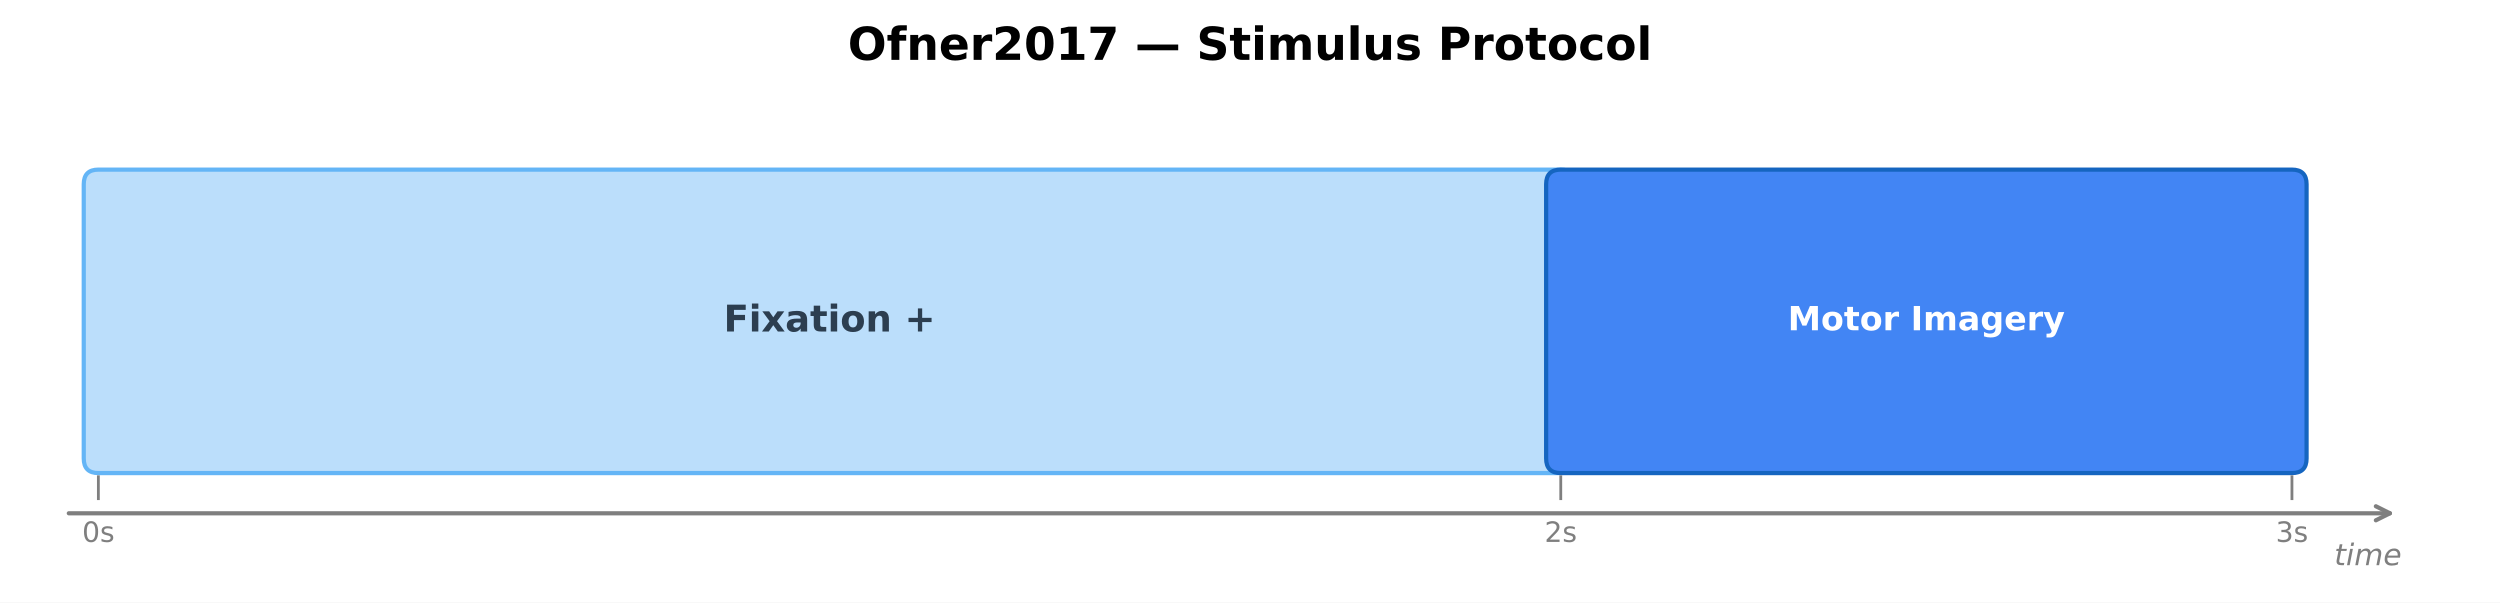
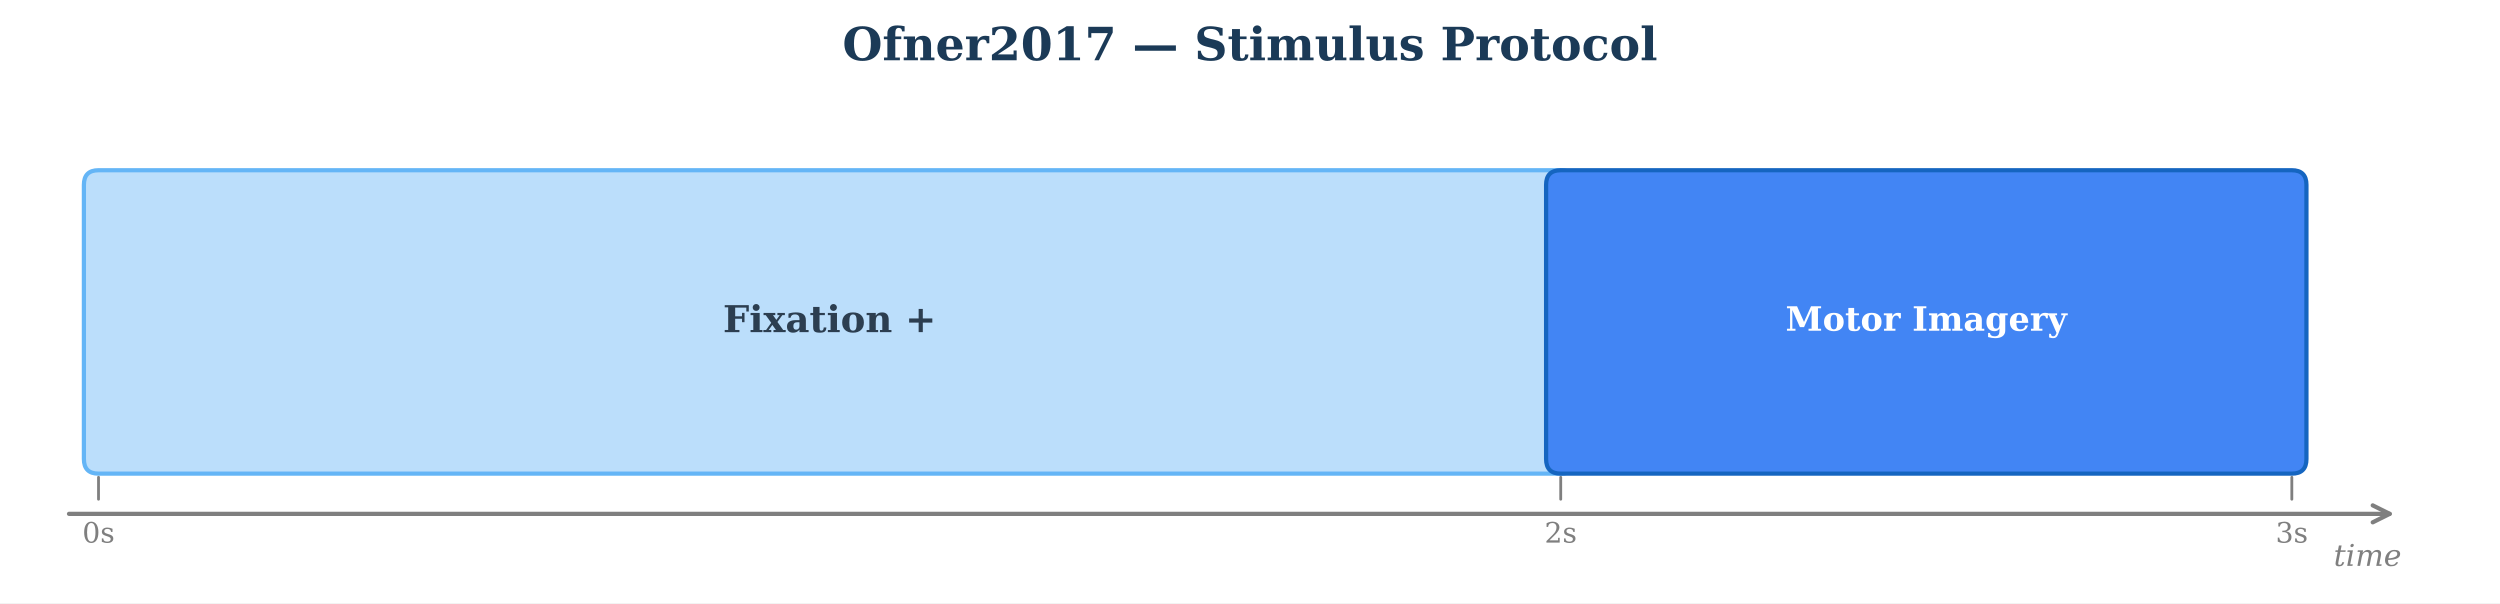
- <svg xmlns="http://www.w3.org/2000/svg" xmlns:xlink="http://www.w3.org/1999/xlink" width="712.8pt" height="171.788pt" viewBox="0 0 712.8 171.788" version="1.1">
+ <svg xmlns="http://www.w3.org/2000/svg" xmlns:xlink="http://www.w3.org/1999/xlink" width="708.48pt" height="170.95pt" viewBox="0 0 708.48 170.95" version="1.1">
  <defs>
    <style type="text/css">*{stroke-linejoin: round; stroke-linecap: butt}</style>
  </defs>
  <g id="figure_1">
    <g id="patch_1">
-       <path d="M 0 171.788  L 712.8 171.788  L 712.8 0  L 0 0  z " style="fill: #ffffff" />
+       <path d="M 0 170.95  L 708.48 170.95  L 708.48 0  L 0 0  z " style="fill: #ffffff" />
    </g>
    <g id="axes_1">
      <g id="patch_2">
-         <path d="M 28.048 134.88  L 445.003 134.88  Q 449.173 134.88 449.173 130.711  L 449.173 52.532  Q 449.173 48.362 445.003 48.362  L 28.048 48.362  Q 23.878 48.362 23.878 52.532  L 23.878 130.711  Q 23.878 134.88 28.048 134.88  z " clip-path="url(#pdc35c7aa91)" style="fill: #bbdefb; stroke: #64b5f6; stroke-width: 1.2" />
+         <path d="M 27.919 134.226  L 442.295 134.226  Q 446.439 134.226 446.439 130.082  L 446.439 52.387  Q 446.439 48.243 442.295 48.243  L 27.919 48.243  Q 23.775 48.243 23.775 52.387  L 23.775 130.082  Q 23.775 134.226 27.919 134.226  z " clip-path="url(#p3c4fcd3117)" style="fill: #bbdefb; stroke: #64b5f6; stroke-width: 1.2" />
      </g>
      <g id="patch_3">
-         <path d="M 445.003 134.88  L 653.481 134.88  Q 657.65 134.88 657.65 130.711  L 657.65 52.532  Q 657.65 48.362 653.481 48.362  L 445.003 48.362  Q 440.833 48.362 440.833 52.532  L 440.833 130.711  Q 440.833 134.88 445.003 134.88  z " clip-path="url(#pdc35c7aa91)" style="fill: #4285f4; stroke: #1565c0; stroke-width: 1.2" />
+         <path d="M 442.295 134.226  L 649.483 134.226  Q 653.627 134.226 653.627 130.082  L 653.627 52.387  Q 653.627 48.243 649.483 48.243  L 442.295 48.243  Q 438.151 48.243 438.151 52.387  L 438.151 130.082  Q 438.151 134.226 442.295 134.226  z " clip-path="url(#p3c4fcd3117)" style="fill: #4285f4; stroke: #1565c0; stroke-width: 1.2" />
      </g>
      <g id="line2d_1">
-         <path d="M 28.048 135.923  L 28.048 142.177  " clip-path="url(#pdc35c7aa91)" style="fill: none; stroke: #7f7f7f; stroke-width: 0.8; stroke-linecap: square" />
+         <path d="M 27.919 135.262  L 27.919 141.477  " clip-path="url(#p3c4fcd3117)" style="fill: none; stroke: #7f7f7f; stroke-width: 0.8; stroke-linecap: round" />
      </g>
      <g id="line2d_2">
-         <path d="M 445.003 135.923  L 445.003 142.177  " clip-path="url(#pdc35c7aa91)" style="fill: none; stroke: #7f7f7f; stroke-width: 0.8; stroke-linecap: square" />
+         <path d="M 442.295 135.262  L 442.295 141.477  " clip-path="url(#p3c4fcd3117)" style="fill: none; stroke: #7f7f7f; stroke-width: 0.8; stroke-linecap: round" />
      </g>
      <g id="line2d_3">
-         <path d="M 653.481 135.923  L 653.481 142.177  " clip-path="url(#pdc35c7aa91)" style="fill: none; stroke: #7f7f7f; stroke-width: 0.8; stroke-linecap: square" />
+         <path d="M 649.483 135.262  L 649.483 141.477  " clip-path="url(#p3c4fcd3117)" style="fill: none; stroke: #7f7f7f; stroke-width: 0.8; stroke-linecap: round" />
      </g>
      <g id="text_1">
-         <g clip-path="url(#pdc35c7aa91)">
-           <g style="fill: #2c3e50" transform="translate(206.3297 94.5186) scale(0.105 -0.105)">
+         <g clip-path="url(#p3c4fcd3117)">
+           <g style="fill: #2c3e50" transform="translate(204.8882 94.13173) scale(0.105 -0.105)">
            <defs>
-               <path id="DejaVuSans-Bold-46" d="M 588 4666  L 3834 4666  L 3834 3756  L 1791 3756  L 1791 2888  L 3713 2888  L 3713 1978  L 1791 1978  L 1791 0  L 588 0  L 588 4666  z " transform="scale(0.015625)" />
-               <path id="DejaVuSans-Bold-69" d="M 538 3500  L 1656 3500  L 1656 0  L 538 0  L 538 3500  z M 538 4863  L 1656 4863  L 1656 3950  L 538 3950  L 538 4863  z " transform="scale(0.015625)" />
-               <path id="DejaVuSans-Bold-78" d="M 1422 1791  L 159 3500  L 1344 3500  L 2059 2463  L 2784 3500  L 3969 3500  L 2706 1797  L 4031 0  L 2847 0  L 2059 1106  L 1281 0  L 97 0  L 1422 1791  z " transform="scale(0.015625)" />
-               <path id="DejaVuSans-Bold-61" d="M 2106 1575  Q 1756 1575 1579 1456  Q 1403 1338 1403 1106  Q 1403 894 1545 773  Q 1688 653 1941 653  Q 2256 653 2472 879  Q 2688 1106 2688 1447  L 2688 1575  L 2106 1575  z M 3816 1997  L 3816 0  L 2688 0  L 2688 519  Q 2463 200 2181 54  Q 1900 -91 1497 -91  Q 953 -91 614 226  Q 275 544 275 1050  Q 275 1666 698 1953  Q 1122 2241 2028 2241  L 2688 2241  L 2688 2328  Q 2688 2594 2478 2717  Q 2269 2841 1825 2841  Q 1466 2841 1156 2769  Q 847 2697 581 2553  L 581 3406  Q 941 3494 1303 3539  Q 1666 3584 2028 3584  Q 2975 3584 3395 3211  Q 3816 2838 3816 1997  z " transform="scale(0.015625)" />
-               <path id="DejaVuSans-Bold-74" d="M 1759 4494  L 1759 3500  L 2913 3500  L 2913 2700  L 1759 2700  L 1759 1216  Q 1759 972 1856 886  Q 1953 800 2241 800  L 2816 800  L 2816 0  L 1856 0  Q 1194 0 917 276  Q 641 553 641 1216  L 641 2700  L 84 2700  L 84 3500  L 641 3500  L 641 4494  L 1759 4494  z " transform="scale(0.015625)" />
-               <path id="DejaVuSans-Bold-6f" d="M 2203 2784  Q 1831 2784 1636 2517  Q 1441 2250 1441 1747  Q 1441 1244 1636 976  Q 1831 709 2203 709  Q 2569 709 2762 976  Q 2956 1244 2956 1747  Q 2956 2250 2762 2517  Q 2569 2784 2203 2784  z M 2203 3584  Q 3106 3584 3614 3096  Q 4122 2609 4122 1747  Q 4122 884 3614 396  Q 3106 -91 2203 -91  Q 1297 -91 786 396  Q 275 884 275 1747  Q 275 2609 786 3096  Q 1297 3584 2203 3584  z " transform="scale(0.015625)" />
-               <path id="DejaVuSans-Bold-6e" d="M 4056 2131  L 4056 0  L 2931 0  L 2931 347  L 2931 1631  Q 2931 2084 2911 2256  Q 2891 2428 2841 2509  Q 2775 2619 2662 2680  Q 2550 2741 2406 2741  Q 2056 2741 1856 2470  Q 1656 2200 1656 1722  L 1656 0  L 538 0  L 538 3500  L 1656 3500  L 1656 2988  Q 1909 3294 2193 3439  Q 2478 3584 2822 3584  Q 3428 3584 3742 3212  Q 4056 2841 4056 2131  z " transform="scale(0.015625)" />
-               <path id="DejaVuSans-Bold-20" transform="scale(0.015625)" />
-               <path id="DejaVuSans-Bold-2b" d="M 3053 4013  L 3053 2375  L 4684 2375  L 4684 1638  L 3053 1638  L 3053 0  L 2309 0  L 2309 1638  L 678 1638  L 678 2375  L 2309 2375  L 2309 4013  L 3053 4013  z " transform="scale(0.015625)" />
+               <path id="DejaVuSerif-Bold-46" d="M 300 0  L 300 378  L 897 378  L 897 4288  L 300 4288  L 300 4666  L 4459 4666  L 4459 3566  L 4031 3566  L 4031 4238  L 2106 4238  L 2106 2741  L 3291 2741  L 3291 3334  L 3719 3334  L 3719 1722  L 3291 1722  L 3291 2316  L 2106 2316  L 2106 378  L 2841 378  L 2841 0  L 300 0  z " transform="scale(0.015625)" />
+               <path id="DejaVuSerif-Bold-69" d="M 588 4263  Q 588 4516 763 4689  Q 938 4863 1191 4863  Q 1438 4863 1611 4689  Q 1784 4516 1784 4263  Q 1784 4016 1611 3842  Q 1438 3669 1191 3669  Q 938 3669 763 3841  Q 588 4013 588 4263  z M 1797 378  L 2272 378  L 2272 0  L 219 0  L 219 378  L 691 378  L 691 2944  L 219 2944  L 219 3322  L 1797 3322  L 1797 378  z " transform="scale(0.015625)" />
+               <path id="DejaVuSerif-Bold-78" d="M 2247 2119  L 2834 2944  L 2425 2944  L 2425 3322  L 3719 3322  L 3719 2944  L 3278 2944  L 2431 1759  L 3419 378  L 3859 378  L 3859 0  L 1747 0  L 1747 378  L 2175 378  L 1550 1253  L 922 378  L 1369 378  L 1369 0  L 0 0  L 0 378  L 475 378  L 1356 1619  L 403 2944  L 31 2944  L 31 3322  L 2059 3322  L 2059 2944  L 1656 2944  L 2247 2119  z " transform="scale(0.015625)" />
+               <path id="DejaVuSerif-Bold-61" d="M 3525 2041  L 3525 378  L 4000 378  L 4000 0  L 2419 0  L 2419 422  Q 2200 159 1931 34  Q 1663 -91 1319 -91  Q 809 -91 536 182  Q 263 456 263 966  Q 263 1525 655 1803  Q 1047 2081 1838 2081  L 2419 2081  L 2419 2278  Q 2419 2681 2228 2873  Q 2038 3066 1638 3066  Q 1306 3066 1126 2930  Q 947 2794 872 2484  L 519 2484  L 519 3200  Q 816 3306 1134 3359  Q 1453 3413 1806 3413  Q 2697 3413 3111 3081  Q 3525 2750 3525 2041  z M 2419 1044  L 2419 1709  L 2003 1709  Q 1694 1709 1528 1540  Q 1363 1372 1363 1056  Q 1363 741 1483 584  Q 1603 428 1850 428  Q 2106 428 2262 597  Q 2419 766 2419 1044  z " transform="scale(0.015625)" />
+               <path id="DejaVuSerif-Bold-74" d="M 634 2944  L 153 2944  L 153 3322  L 634 3322  L 634 4353  L 1741 4353  L 1741 3322  L 2663 3322  L 2663 2944  L 1741 2944  L 1741 909  Q 1741 475 1809 369  Q 1878 263 2059 263  Q 2259 263 2356 397  Q 2453 531 2459 813  L 2925 813  Q 2897 313 2651 111  Q 2406 -91 1806 -91  Q 1122 -91 878 123  Q 634 338 634 909  L 634 2944  z " transform="scale(0.015625)" />
+               <path id="DejaVuSerif-Bold-6f" d="M 2138 263  Q 2488 263 2630 563  Q 2772 863 2772 1663  Q 2772 2463 2631 2761  Q 2491 3059 2138 3059  Q 1784 3059 1640 2757  Q 1497 2456 1497 1663  Q 1497 869 1640 566  Q 1784 263 2138 263  z M 2138 -91  Q 1259 -91 761 376  Q 263 844 263 1663  Q 263 2484 761 2948  Q 1259 3413 2138 3413  Q 3019 3413 3516 2948  Q 4013 2484 4013 1663  Q 4013 844 3514 376  Q 3016 -91 2138 -91  z " transform="scale(0.015625)" />
+               <path id="DejaVuSerif-Bold-6e" d="M 219 0  L 219 378  L 691 378  L 691 2944  L 219 2944  L 219 3322  L 1797 3322  L 1797 2853  Q 1997 3150 2253 3281  Q 2509 3413 2900 3413  Q 3459 3413 3745 3083  Q 4031 2753 4031 2113  L 4031 378  L 4506 378  L 4506 0  L 2522 0  L 2522 378  L 2925 378  L 2925 2144  Q 2925 2566 2817 2730  Q 2709 2894 2444 2894  Q 2109 2894 1953 2648  Q 1797 2403 1797 1869  L 1797 378  L 2203 378  L 2203 0  L 219 0  z " transform="scale(0.015625)" />
+               <path id="DejaVuSerif-Bold-20" transform="scale(0.015625)" />
+               <path id="DejaVuSerif-Bold-2b" d="M 3041 4013  L 3041 2369  L 4684 2369  L 4684 1650  L 3041 1650  L 3041 6  L 2322 6  L 2322 1650  L 678 1650  L 678 2369  L 2322 2369  L 2322 4013  L 3041 4013  z " transform="scale(0.015625)" />
            </defs>
-             <use xlink:href="#DejaVuSans-Bold-46" />
-             <use xlink:href="#DejaVuSans-Bold-69" transform="translate(68.31055 0)" />
-             <use xlink:href="#DejaVuSans-Bold-78" transform="translate(102.5879 0)" />
-             <use xlink:href="#DejaVuSans-Bold-61" transform="translate(167.0898 0)" />
-             <use xlink:href="#DejaVuSans-Bold-74" transform="translate(234.5703 0)" />
-             <use xlink:href="#DejaVuSans-Bold-69" transform="translate(282.373 0)" />
-             <use xlink:href="#DejaVuSans-Bold-6f" transform="translate(316.6504 0)" />
-             <use xlink:href="#DejaVuSans-Bold-6e" transform="translate(385.3516 0)" />
-             <use xlink:href="#DejaVuSans-Bold-20" transform="translate(456.543 0)" />
-             <use xlink:href="#DejaVuSans-Bold-2b" transform="translate(491.3574 0)" />
+             <use xlink:href="#DejaVuSerif-Bold-46" />
+             <use xlink:href="#DejaVuSerif-Bold-69" transform="translate(70.99609 0)" />
+             <use xlink:href="#DejaVuSerif-Bold-78" transform="translate(108.9844 0)" />
+             <use xlink:href="#DejaVuSerif-Bold-61" transform="translate(168.6035 0)" />
+             <use xlink:href="#DejaVuSerif-Bold-74" transform="translate(233.3984 0)" />
+             <use xlink:href="#DejaVuSerif-Bold-69" transform="translate(279.5898 0)" />
+             <use xlink:href="#DejaVuSerif-Bold-6f" transform="translate(317.5781 0)" />
+             <use xlink:href="#DejaVuSerif-Bold-6e" transform="translate(384.2773 0)" />
+             <use xlink:href="#DejaVuSerif-Bold-20" transform="translate(456.9824 0)" />
+             <use xlink:href="#DejaVuSerif-Bold-2b" transform="translate(491.7969 0)" />
          </g>
        </g>
      </g>
      <g id="text_2">
-         <g clip-path="url(#pdc35c7aa91)">
-           <g style="fill: #ffffff" transform="translate(509.7389 94.16844) scale(0.095 -0.095)">
+         <g clip-path="url(#p3c4fcd3117)">
+           <g style="fill: #ffffff" transform="translate(506.012 93.72071) scale(0.095 -0.095)">
            <defs>
-               <path id="DejaVuSans-Bold-4d" d="M 588 4666  L 2119 4666  L 3181 2169  L 4250 4666  L 5778 4666  L 5778 0  L 4641 0  L 4641 3413  L 3566 897  L 2803 897  L 1728 3413  L 1728 0  L 588 0  L 588 4666  z " transform="scale(0.015625)" />
-               <path id="DejaVuSans-Bold-72" d="M 3138 2547  Q 2991 2616 2845 2648  Q 2700 2681 2553 2681  Q 2122 2681 1889 2404  Q 1656 2128 1656 1613  L 1656 0  L 538 0  L 538 3500  L 1656 3500  L 1656 2925  Q 1872 3269 2151 3426  Q 2431 3584 2822 3584  Q 2878 3584 2943 3579  Q 3009 3575 3134 3559  L 3138 2547  z " transform="scale(0.015625)" />
-               <path id="DejaVuSans-Bold-49" d="M 588 4666  L 1791 4666  L 1791 0  L 588 0  L 588 4666  z " transform="scale(0.015625)" />
-               <path id="DejaVuSans-Bold-6d" d="M 3781 2919  Q 3994 3244 4286 3414  Q 4578 3584 4928 3584  Q 5531 3584 5847 3212  Q 6163 2841 6163 2131  L 6163 0  L 5038 0  L 5038 1825  Q 5041 1866 5042 1909  Q 5044 1953 5044 2034  Q 5044 2406 4934 2573  Q 4825 2741 4581 2741  Q 4263 2741 4089 2478  Q 3916 2216 3909 1719  L 3909 0  L 2784 0  L 2784 1825  Q 2784 2406 2684 2573  Q 2584 2741 2328 2741  Q 2006 2741 1831 2477  Q 1656 2213 1656 1722  L 1656 0  L 531 0  L 531 3500  L 1656 3500  L 1656 2988  Q 1863 3284 2130 3434  Q 2397 3584 2719 3584  Q 3081 3584 3359 3409  Q 3638 3234 3781 2919  z " transform="scale(0.015625)" />
-               <path id="DejaVuSans-Bold-67" d="M 2919 594  Q 2688 288 2409 144  Q 2131 0 1766 0  Q 1125 0 706 504  Q 288 1009 288 1791  Q 288 2575 706 3076  Q 1125 3578 1766 3578  Q 2131 3578 2409 3434  Q 2688 3291 2919 2981  L 2919 3500  L 4044 3500  L 4044 353  Q 4044 -491 3511 -936  Q 2978 -1381 1966 -1381  Q 1638 -1381 1331 -1331  Q 1025 -1281 716 -1178  L 716 -306  Q 1009 -475 1290 -558  Q 1572 -641 1856 -641  Q 2406 -641 2662 -400  Q 2919 -159 2919 353  L 2919 594  z M 2181 2772  Q 1834 2772 1640 2515  Q 1447 2259 1447 1791  Q 1447 1309 1634 1061  Q 1822 813 2181 813  Q 2531 813 2725 1069  Q 2919 1325 2919 1791  Q 2919 2259 2725 2515  Q 2531 2772 2181 2772  z " transform="scale(0.015625)" />
-               <path id="DejaVuSans-Bold-65" d="M 4031 1759  L 4031 1441  L 1416 1441  Q 1456 1047 1700 850  Q 1944 653 2381 653  Q 2734 653 3104 758  Q 3475 863 3866 1075  L 3866 213  Q 3469 63 3072 -14  Q 2675 -91 2278 -91  Q 1328 -91 801 392  Q 275 875 275 1747  Q 275 2603 792 3093  Q 1309 3584 2216 3584  Q 3041 3584 3536 3087  Q 4031 2591 4031 1759  z M 2881 2131  Q 2881 2450 2695 2645  Q 2509 2841 2209 2841  Q 1884 2841 1681 2658  Q 1478 2475 1428 2131  L 2881 2131  z " transform="scale(0.015625)" />
-               <path id="DejaVuSans-Bold-79" d="M 78 3500  L 1197 3500  L 2138 1125  L 2938 3500  L 4056 3500  L 2584 -331  Q 2363 -916 2067 -1148  Q 1772 -1381 1288 -1381  L 641 -1381  L 641 -647  L 991 -647  Q 1275 -647 1404 -556  Q 1534 -466 1606 -231  L 1638 -134  L 78 3500  z " transform="scale(0.015625)" />
+               <path id="DejaVuSerif-Bold-4d" d="M 269 0  L 269 378  L 863 378  L 863 4288  L 269 4288  L 269 4666  L 2194 4666  L 3525 1672  L 4863 4666  L 6784 4666  L 6784 4288  L 6188 4288  L 6188 378  L 6784 378  L 6784 0  L 4384 0  L 4384 378  L 4978 378  L 4978 3938  L 3531 684  L 2741 684  L 1300 3938  L 1300 378  L 1894 378  L 1894 0  L 269 0  z " transform="scale(0.015625)" />
+               <path id="DejaVuSerif-Bold-72" d="M 3438 3359  L 3438 2369  L 3084 2369  Q 3066 2634 2941 2764  Q 2816 2894 2578 2894  Q 2216 2894 2006 2575  Q 1797 2256 1797 1691  L 1797 378  L 2400 378  L 2400 0  L 219 0  L 219 378  L 691 378  L 691 2944  L 184 2944  L 184 3322  L 1797 3322  L 1797 2731  Q 1959 3078 2226 3245  Q 2494 3413 2881 3413  Q 2978 3413 3117 3398  Q 3256 3384 3438 3359  z " transform="scale(0.015625)" />
+               <path id="DejaVuSerif-Bold-49" d="M 300 0  L 300 378  L 897 378  L 897 4288  L 300 4288  L 300 4666  L 2700 4666  L 2700 4288  L 2100 4288  L 2100 378  L 2700 378  L 2700 0  L 300 0  z " transform="scale(0.015625)" />
+               <path id="DejaVuSerif-Bold-6d" d="M 3884 2778  Q 4116 3109 4384 3261  Q 4653 3413 5013 3413  Q 5584 3413 5867 3089  Q 6150 2766 6150 2113  L 6150 378  L 6625 378  L 6625 0  L 4647 0  L 4647 378  L 5044 378  L 5044 1947  Q 5044 2569 4948 2731  Q 4853 2894 4594 2894  Q 4300 2894 4137 2667  Q 3975 2441 3975 2022  L 3975 378  L 4372 378  L 4372 0  L 2472 0  L 2472 378  L 2869 378  L 2869 1947  Q 2869 2569 2772 2731  Q 2675 2894 2419 2894  Q 2122 2894 1959 2667  Q 1797 2441 1797 2022  L 1797 378  L 2194 378  L 2194 0  L 219 0  L 219 378  L 691 378  L 691 2944  L 219 2944  L 219 3322  L 1797 3322  L 1797 2853  Q 1991 3144 2241 3278  Q 2491 3413 2834 3413  Q 3241 3413 3494 3258  Q 3747 3103 3884 2778  z " transform="scale(0.015625)" />
+               <path id="DejaVuSerif-Bold-67" d="M 3853 2944  L 3853 44  Q 3853 -656 3354 -1039  Q 2856 -1422 1947 -1422  Q 1616 -1422 1275 -1370  Q 934 -1319 575 -1216  L 575 -422  L 928 -422  Q 975 -750 1192 -909  Q 1409 -1069 1813 -1069  Q 2325 -1069 2536 -823  Q 2747 -578 2747 44  L 2747 422  Q 2606 163 2367 36  Q 2128 -91 1778 -91  Q 1072 -91 667 378  Q 263 847 263 1663  Q 263 2481 667 2947  Q 1072 3413 1778 3413  Q 2128 3413 2367 3286  Q 2606 3159 2747 2900  L 2747 3322  L 4325 3322  L 4325 2944  L 3853 2944  z M 2747 1825  Q 2747 2406 2597 2665  Q 2447 2925 2119 2925  Q 1775 2925 1636 2651  Q 1497 2378 1497 1663  Q 1497 947 1637 672  Q 1778 397 2119 397  Q 2447 397 2597 656  Q 2747 916 2747 1497  L 2747 1825  z " transform="scale(0.015625)" />
+               <path id="DejaVuSerif-Bold-65" d="M 2566 1875  Q 2566 2531 2444 2795  Q 2322 3059 2028 3059  Q 1744 3059 1620 2800  Q 1497 2541 1497 1931  L 1497 1875  L 2566 1875  z M 3781 1503  L 1497 1503  L 1497 1478  Q 1497 834 1690 548  Q 1884 263 2316 263  Q 2675 263 2897 453  Q 3119 644 3181 1006  L 3700 1006  Q 3566 441 3166 175  Q 2766 -91 2047 -91  Q 1184 -91 723 364  Q 263 819 263 1663  Q 263 2488 734 2950  Q 1206 3413 2047 3413  Q 2872 3413 3312 2927  Q 3753 2441 3781 1503  z " transform="scale(0.015625)" />
+               <path id="DejaVuSerif-Bold-79" d="M 1997 -750  Q 1847 -1116 1634 -1269  Q 1422 -1422 1063 -1422  Q 909 -1422 721 -1387  Q 534 -1353 313 -1288  L 313 -594  L 666 -597  Q 675 -838 779 -953  Q 884 -1069 1094 -1069  Q 1297 -1069 1422 -958  Q 1547 -847 1672 -538  L 1722 -422  L 275 2944  L -84 2944  L -84 3322  L 1831 3322  L 1831 2944  L 1434 2944  L 2278 978  L 3066 2944  L 2625 2944  L 2625 3322  L 3872 3322  L 3872 2944  L 3469 2944  L 1997 -750  z " transform="scale(0.015625)" />
            </defs>
-             <use xlink:href="#DejaVuSans-Bold-4d" />
-             <use xlink:href="#DejaVuSans-Bold-6f" transform="translate(99.51172 0)" />
-             <use xlink:href="#DejaVuSans-Bold-74" transform="translate(168.2129 0)" />
-             <use xlink:href="#DejaVuSans-Bold-6f" transform="translate(216.0156 0)" />
-             <use xlink:href="#DejaVuSans-Bold-72" transform="translate(284.7168 0)" />
-             <use xlink:href="#DejaVuSans-Bold-20" transform="translate(334.0332 0)" />
-             <use xlink:href="#DejaVuSans-Bold-49" transform="translate(368.8477 0)" />
-             <use xlink:href="#DejaVuSans-Bold-6d" transform="translate(406.0547 0)" />
-             <use xlink:href="#DejaVuSans-Bold-61" transform="translate(510.2539 0)" />
-             <use xlink:href="#DejaVuSans-Bold-67" transform="translate(577.7344 0)" />
-             <use xlink:href="#DejaVuSans-Bold-65" transform="translate(649.3164 0)" />
-             <use xlink:href="#DejaVuSans-Bold-72" transform="translate(717.1387 0)" />
-             <use xlink:href="#DejaVuSans-Bold-79" transform="translate(766.4551 0)" />
+             <use xlink:href="#DejaVuSerif-Bold-4d" />
+             <use xlink:href="#DejaVuSerif-Bold-6f" transform="translate(110.6934 0)" />
+             <use xlink:href="#DejaVuSerif-Bold-74" transform="translate(177.3926 0)" />
+             <use xlink:href="#DejaVuSerif-Bold-6f" transform="translate(223.584 0)" />
+             <use xlink:href="#DejaVuSerif-Bold-72" transform="translate(290.2832 0)" />
+             <use xlink:href="#DejaVuSerif-Bold-20" transform="translate(342.9688 0)" />
+             <use xlink:href="#DejaVuSerif-Bold-49" transform="translate(377.7832 0)" />
+             <use xlink:href="#DejaVuSerif-Bold-6d" transform="translate(424.5605 0)" />
+             <use xlink:href="#DejaVuSerif-Bold-61" transform="translate(530.3711 0)" />
+             <use xlink:href="#DejaVuSerif-Bold-67" transform="translate(595.166 0)" />
+             <use xlink:href="#DejaVuSerif-Bold-65" transform="translate(665.0879 0)" />
+             <use xlink:href="#DejaVuSerif-Bold-72" transform="translate(728.7109 0)" />
+             <use xlink:href="#DejaVuSerif-Bold-79" transform="translate(781.3965 0)" />
          </g>
        </g>
      </g>
      <g id="text_3">
-         <g style="fill: #7f7f7f" transform="translate(23.41901 154.5102) scale(0.08 -0.08)">
+         <g style="fill: #7f7f7f" transform="translate(23.32131 153.7719) scale(0.08 -0.08)">
          <defs>
-             <path id="DejaVuSans-30" d="M 2034 4250  Q 1547 4250 1301 3770  Q 1056 3291 1056 2328  Q 1056 1369 1301 889  Q 1547 409 2034 409  Q 2525 409 2770 889  Q 3016 1369 3016 2328  Q 3016 3291 2770 3770  Q 2525 4250 2034 4250  z M 2034 4750  Q 2819 4750 3233 4129  Q 3647 3509 3647 2328  Q 3647 1150 3233 529  Q 2819 -91 2034 -91  Q 1250 -91 836 529  Q 422 1150 422 2328  Q 422 3509 836 4129  Q 1250 4750 2034 4750  z " transform="scale(0.015625)" />
-             <path id="DejaVuSans-73" d="M 2834 3397  L 2834 2853  Q 2591 2978 2328 3040  Q 2066 3103 1784 3103  Q 1356 3103 1142 2972  Q 928 2841 928 2578  Q 928 2378 1081 2264  Q 1234 2150 1697 2047  L 1894 2003  Q 2506 1872 2764 1633  Q 3022 1394 3022 966  Q 3022 478 2636 193  Q 2250 -91 1575 -91  Q 1294 -91 989 -36  Q 684 19 347 128  L 347 722  Q 666 556 975 473  Q 1284 391 1588 391  Q 1994 391 2212 530  Q 2431 669 2431 922  Q 2431 1156 2273 1281  Q 2116 1406 1581 1522  L 1381 1569  Q 847 1681 609 1914  Q 372 2147 372 2553  Q 372 3047 722 3315  Q 1072 3584 1716 3584  Q 2034 3584 2315 3537  Q 2597 3491 2834 3397  z " transform="scale(0.015625)" />
+             <path id="DejaVuSerif-30" d="M 2034 219  Q 2513 219 2750 744  Q 2988 1269 2988 2328  Q 2988 3391 2750 3916  Q 2513 4441 2034 4441  Q 1556 4441 1318 3916  Q 1081 3391 1081 2328  Q 1081 1269 1318 744  Q 1556 219 2034 219  z M 2034 -91  Q 1275 -91 848 546  Q 422 1184 422 2328  Q 422 3475 848 4112  Q 1275 4750 2034 4750  Q 2797 4750 3222 4112  Q 3647 3475 3647 2328  Q 3647 1184 3222 546  Q 2797 -91 2034 -91  z " transform="scale(0.015625)" />
+             <path id="DejaVuSerif-73" d="M 359 184  L 359 959  L 691 959  Q 703 588 923 403  Q 1144 219 1575 219  Q 1963 219 2166 364  Q 2369 509 2369 788  Q 2369 1006 2220 1140  Q 2072 1275 1594 1428  L 1178 1569  Q 750 1706 558 1912  Q 366 2119 366 2438  Q 366 2894 700 3153  Q 1034 3413 1625 3413  Q 1888 3413 2178 3344  Q 2469 3275 2778 3144  L 2778 2419  L 2447 2419  Q 2434 2741 2221 2922  Q 2009 3103 1644 3103  Q 1281 3103 1095 2975  Q 909 2847 909 2591  Q 909 2381 1050 2254  Q 1191 2128 1613 1997  L 2069 1856  Q 2541 1709 2748 1489  Q 2956 1269 2956 922  Q 2956 450 2595 179  Q 2234 -91 1600 -91  Q 1278 -91 972 -22  Q 666 47 359 184  z " transform="scale(0.015625)" />
          </defs>
-           <use xlink:href="#DejaVuSans-30" />
-           <use xlink:href="#DejaVuSans-73" transform="translate(63.62305 0)" />
+           <use xlink:href="#DejaVuSerif-30" />
+           <use xlink:href="#DejaVuSerif-73" transform="translate(63.62305 0)" />
        </g>
      </g>
      <g id="text_4">
-         <g style="fill: #7f7f7f" transform="translate(440.3742 154.5102) scale(0.08 -0.08)">
+         <g style="fill: #7f7f7f" transform="translate(437.6974 153.7719) scale(0.08 -0.08)">
          <defs>
-             <path id="DejaVuSans-32" d="M 1228 531  L 3431 531  L 3431 0  L 469 0  L 469 531  Q 828 903 1448 1529  Q 2069 2156 2228 2338  Q 2531 2678 2651 2914  Q 2772 3150 2772 3378  Q 2772 3750 2511 3984  Q 2250 4219 1831 4219  Q 1534 4219 1204 4116  Q 875 4013 500 3803  L 500 4441  Q 881 4594 1212 4672  Q 1544 4750 1819 4750  Q 2544 4750 2975 4387  Q 3406 4025 3406 3419  Q 3406 3131 3298 2873  Q 3191 2616 2906 2266  Q 2828 2175 2409 1742  Q 1991 1309 1228 531  z " transform="scale(0.015625)" />
+             <path id="DejaVuSerif-32" d="M 819 3553  L 469 3553  L 469 4384  Q 803 4563 1142 4656  Q 1481 4750 1806 4750  Q 2534 4750 2956 4397  Q 3378 4044 3378 3438  Q 3378 2753 2422 1800  Q 2347 1728 2309 1691  L 1131 513  L 3078 513  L 3078 1088  L 3444 1088  L 3444 0  L 434 0  L 434 341  L 1850 1753  Q 2319 2222 2519 2614  Q 2719 3006 2719 3438  Q 2719 3909 2473 4175  Q 2228 4441 1797 4441  Q 1350 4441 1106 4219  Q 863 3997 819 3553  z " transform="scale(0.015625)" />
          </defs>
-           <use xlink:href="#DejaVuSans-32" />
-           <use xlink:href="#DejaVuSans-73" transform="translate(63.62305 0)" />
+           <use xlink:href="#DejaVuSerif-32" />
+           <use xlink:href="#DejaVuSerif-73" transform="translate(63.62305 0)" />
        </g>
      </g>
      <g id="text_5">
-         <g style="fill: #7f7f7f" transform="translate(648.8518 154.5102) scale(0.08 -0.08)">
+         <g style="fill: #7f7f7f" transform="translate(644.8855 153.7719) scale(0.08 -0.08)">
          <defs>
-             <path id="DejaVuSans-33" d="M 2597 2516  Q 3050 2419 3304 2112  Q 3559 1806 3559 1356  Q 3559 666 3084 287  Q 2609 -91 1734 -91  Q 1441 -91 1130 -33  Q 819 25 488 141  L 488 750  Q 750 597 1062 519  Q 1375 441 1716 441  Q 2309 441 2620 675  Q 2931 909 2931 1356  Q 2931 1769 2642 2001  Q 2353 2234 1838 2234  L 1294 2234  L 1294 2753  L 1863 2753  Q 2328 2753 2575 2939  Q 2822 3125 2822 3475  Q 2822 3834 2567 4026  Q 2313 4219 1838 4219  Q 1578 4219 1281 4162  Q 984 4106 628 3988  L 628 4550  Q 988 4650 1302 4700  Q 1616 4750 1894 4750  Q 2613 4750 3031 4423  Q 3450 4097 3450 3541  Q 3450 3153 3228 2886  Q 3006 2619 2597 2516  z " transform="scale(0.015625)" />
+             <path id="DejaVuSerif-33" d="M 622 4469  Q 988 4606 1323 4678  Q 1659 4750 1953 4750  Q 2638 4750 3022 4454  Q 3406 4159 3406 3634  Q 3406 3213 3140 2930  Q 2875 2647 2388 2547  Q 2963 2466 3280 2130  Q 3597 1794 3597 1259  Q 3597 606 3158 257  Q 2719 -91 1894 -91  Q 1528 -91 1179 -12  Q 831 66 488 225  L 488 1131  L 838 1131  Q 869 681 1141 450  Q 1413 219 1906 219  Q 2384 219 2661 495  Q 2938 772 2938 1253  Q 2938 1803 2653 2086  Q 2369 2369 1819 2369  L 1522 2369  L 1522 2688  L 1678 2688  Q 2225 2688 2498 2914  Q 2772 3141 2772 3597  Q 2772 4006 2547 4223  Q 2322 4441 1900 4441  Q 1478 4441 1245 4241  Q 1013 4041 972 3647  L 622 3647  L 622 4469  z " transform="scale(0.015625)" />
          </defs>
-           <use xlink:href="#DejaVuSans-33" />
-           <use xlink:href="#DejaVuSans-73" transform="translate(63.62305 0)" />
+           <use xlink:href="#DejaVuSerif-33" />
+           <use xlink:href="#DejaVuSerif-73" transform="translate(63.62305 0)" />
        </g>
      </g>
      <g id="patch_4">
-         <path d="M 19.622 146.347  Q 351.186 146.347 681.409 146.347  " style="fill: none; stroke: #7f7f7f; stroke-width: 1.2; stroke-linecap: round" />
-         <path d="M 677.409 144.347  L 681.409 146.347  L 677.409 148.347  " style="fill: none; stroke: #7f7f7f; stroke-width: 1.2; stroke-linecap: round" />
+         <path d="M 19.56 145.621  Q 349.061 145.621 677.22 145.621  " style="fill: none; stroke: #7f7f7f; stroke-width: 1.2; stroke-linecap: round" />
+         <path d="M 672.42 143.221  L 677.22 145.621  L 672.42 148.021  " style="fill: none; stroke: #7f7f7f; stroke-width: 1.2; stroke-linecap: round" />
      </g>
      <g id="text_6">
-         <g style="fill: #7f7f7f" transform="translate(665.5489 161.1444) scale(0.085 -0.085)">
+         <g style="fill: #7f7f7f" transform="translate(661.3353 160.3674) scale(0.085 -0.085)">
          <defs>
-             <path id="DejaVuSans-Oblique-74" d="M 2706 3500  L 2619 3053  L 1472 3053  L 1100 1153  Q 1081 1047 1072 975  Q 1063 903 1063 863  Q 1063 663 1183 572  Q 1303 481 1569 481  L 2150 481  L 2053 0  L 1503 0  Q 991 0 739 200  Q 488 400 488 806  Q 488 878 497 964  Q 506 1050 525 1153  L 897 3053  L 409 3053  L 500 3500  L 978 3500  L 1172 4494  L 1747 4494  L 1556 3500  L 2706 3500  z " transform="scale(0.015625)" />
-             <path id="DejaVuSans-Oblique-69" d="M 1172 4863  L 1747 4863  L 1606 4134  L 1031 4134  L 1172 4863  z M 909 3500  L 1484 3500  L 800 0  L 225 0  L 909 3500  z " transform="scale(0.015625)" />
-             <path id="DejaVuSans-Oblique-6d" d="M 5747 2113  L 5338 0  L 4763 0  L 5166 2094  Q 5191 2228 5203 2325  Q 5216 2422 5216 2491  Q 5216 2772 5059 2928  Q 4903 3084 4622 3084  Q 4203 3084 3875 2770  Q 3547 2456 3450 1953  L 3066 0  L 2491 0  L 2900 2094  Q 2925 2209 2937 2307  Q 2950 2406 2950 2484  Q 2950 2769 2794 2926  Q 2638 3084 2363 3084  Q 1938 3084 1609 2770  Q 1281 2456 1184 1953  L 800 0  L 225 0  L 909 3500  L 1484 3500  L 1375 2956  Q 1609 3263 1923 3423  Q 2238 3584 2597 3584  Q 2978 3584 3223 3384  Q 3469 3184 3519 2828  Q 3781 3197 4126 3390  Q 4472 3584 4856 3584  Q 5306 3584 5551 3325  Q 5797 3066 5797 2591  Q 5797 2488 5784 2364  Q 5772 2241 5747 2113  z " transform="scale(0.015625)" />
-             <path id="DejaVuSans-Oblique-65" d="M 3078 2063  Q 3088 2113 3092 2166  Q 3097 2219 3097 2272  Q 3097 2653 2873 2875  Q 2650 3097 2266 3097  Q 1838 3097 1509 2826  Q 1181 2556 1013 2059  L 3078 2063  z M 3578 1613  L 903 1613  Q 884 1494 878 1425  Q 872 1356 872 1306  Q 872 872 1139 634  Q 1406 397 1894 397  Q 2269 397 2603 481  Q 2938 566 3225 728  L 3116 159  Q 2806 34 2476 -28  Q 2147 -91 1806 -91  Q 1078 -91 686 257  Q 294 606 294 1247  Q 294 1794 489 2264  Q 684 2734 1063 3103  Q 1306 3334 1642 3459  Q 1978 3584 2356 3584  Q 2950 3584 3301 3228  Q 3653 2872 3653 2272  Q 3653 2128 3634 1964  Q 3616 1800 3578 1613  z " transform="scale(0.015625)" />
+             <path id="DejaVuSerif-Italic-74" d="M 856 2988  L 350 2988  L 416 3322  L 922 3322  L 1122 4353  L 1700 4353  L 1500 3322  L 2581 3322  L 2516 2988  L 1434 2988  L 1025 878  Q 978 631 978 488  Q 978 388 1000 338  Q 1059 219 1278 219  Q 1503 219 1633 351  Q 1763 484 1825 781  L 2259 781  Q 2147 328 1884 118  Q 1622 -91 1169 -91  Q 672 -91 506 131  Q 406 266 406 516  Q 406 675 447 878  L 856 2988  z " transform="scale(0.015625)" />
+             <path id="DejaVuSerif-Italic-69" d="M 1009 4353  Q 1038 4497 1163 4603  Q 1288 4709 1434 4709  Q 1578 4709 1663 4603  Q 1728 4522 1728 4422  Q 1728 4388 1719 4353  Q 1691 4206 1567 4103  Q 1444 4000 1297 4000  Q 1150 4000 1066 4103  Q 1003 4181 1003 4281  Q 1003 4316 1009 4353  z M 963 331  L 1506 331  L 1444 0  L 325 0  L 903 2988  L 353 2988  L 419 3322  L 1544 3322  L 963 331  z " transform="scale(0.015625)" />
+             <path id="DejaVuSerif-Italic-6d" d="M 3503 2675  Q 3741 3041 4034 3227  Q 4328 3413 4672 3413  Q 5194 3413 5388 3088  Q 5503 2894 5503 2578  Q 5503 2372 5453 2113  L 5106 331  L 5625 331  L 5563 0  L 4469 0  L 4866 2047  Q 4913 2291 4913 2466  Q 4913 2659 4856 2772  Q 4750 2988 4403 2988  Q 4019 2988 3761 2697  Q 3503 2406 3394 1850  L 3034 0  L 2459 0  L 2863 2069  Q 2906 2303 2906 2472  Q 2906 2666 2850 2775  Q 2741 2988 2394 2988  Q 2009 2988 1751 2697  Q 1494 2406 1384 1850  L 1025 0  L 450 0  L 1031 2994  L 481 2994  L 544 3322  L 1669 3322  L 1556 2731  Q 1778 3063 2059 3238  Q 2341 3413 2653 3413  Q 3041 3413 3262 3220  Q 3484 3028 3503 2675  z " transform="scale(0.015625)" />
+             <path id="DejaVuSerif-Italic-65" d="M 938 1275  Q 925 1156 925 1050  Q 925 756 1031 563  Q 1216 219 1709 219  Q 2072 219 2250 328  Q 2569 525 2644 778  L 3066 778  Q 2941 381 2475 103  Q 2150 -91 1506 -91  Q 863 -91 516 388  Q 272 722 272 1206  Q 272 1419 319 1659  Q 472 2450 1000 2931  Q 1528 3413 2278 3413  Q 3500 3413 3500 2547  Q 3500 1913 2859 1603  Q 2206 1288 938 1275  z M 2541 1975  Q 2891 2181 2891 2569  Q 2891 3103 2181 3103  Q 1763 3103 1472 2784  Q 1181 2466 1003 1606  Q 2006 1653 2541 1975  z " transform="scale(0.015625)" />
          </defs>
-           <use xlink:href="#DejaVuSans-Oblique-74" />
-           <use xlink:href="#DejaVuSans-Oblique-69" transform="translate(39.20898 0)" />
-           <use xlink:href="#DejaVuSans-Oblique-6d" transform="translate(66.99219 0)" />
-           <use xlink:href="#DejaVuSans-Oblique-65" transform="translate(164.4043 0)" />
+           <use xlink:href="#DejaVuSerif-Italic-74" />
+           <use xlink:href="#DejaVuSerif-Italic-69" transform="translate(40.18555 0)" />
+           <use xlink:href="#DejaVuSerif-Italic-6d" transform="translate(72.16797 0)" />
+           <use xlink:href="#DejaVuSerif-Italic-65" transform="translate(166.9922 0)" />
        </g>
      </g>
      <g id="text_7">
-         <g transform="translate(241.7309 17.07797) scale(0.13 -0.13)">
+         <g style="fill: #1b3a57" transform="translate(238.7452 17.07797) scale(0.13 -0.13)">
          <defs>
-             <path id="DejaVuSans-Bold-4f" d="M 2719 3878  Q 2169 3878 1866 3472  Q 1563 3066 1563 2328  Q 1563 1594 1866 1187  Q 2169 781 2719 781  Q 3272 781 3575 1187  Q 3878 1594 3878 2328  Q 3878 3066 3575 3472  Q 3272 3878 2719 3878  z M 2719 4750  Q 3844 4750 4481 4106  Q 5119 3463 5119 2328  Q 5119 1197 4481 553  Q 3844 -91 2719 -91  Q 1597 -91 958 553  Q 319 1197 319 2328  Q 319 3463 958 4106  Q 1597 4750 2719 4750  z " transform="scale(0.015625)" />
-             <path id="DejaVuSans-Bold-66" d="M 2841 4863  L 2841 4128  L 2222 4128  Q 1984 4128 1890 4042  Q 1797 3956 1797 3744  L 1797 3500  L 2753 3500  L 2753 2700  L 1797 2700  L 1797 0  L 678 0  L 678 2700  L 122 2700  L 122 3500  L 678 3500  L 678 3744  Q 678 4316 997 4589  Q 1316 4863 1984 4863  L 2841 4863  z " transform="scale(0.015625)" />
-             <path id="DejaVuSans-Bold-32" d="M 1844 884  L 3897 884  L 3897 0  L 506 0  L 506 884  L 2209 2388  Q 2438 2594 2547 2791  Q 2656 2988 2656 3200  Q 2656 3528 2436 3728  Q 2216 3928 1850 3928  Q 1569 3928 1234 3808  Q 900 3688 519 3450  L 519 4475  Q 925 4609 1322 4679  Q 1719 4750 2100 4750  Q 2938 4750 3402 4381  Q 3866 4013 3866 3353  Q 3866 2972 3669 2642  Q 3472 2313 2841 1759  L 1844 884  z " transform="scale(0.015625)" />
-             <path id="DejaVuSans-Bold-30" d="M 2944 2338  Q 2944 3213 2780 3570  Q 2616 3928 2228 3928  Q 1841 3928 1675 3570  Q 1509 3213 1509 2338  Q 1509 1453 1675 1090  Q 1841 728 2228 728  Q 2613 728 2778 1090  Q 2944 1453 2944 2338  z M 4147 2328  Q 4147 1169 3647 539  Q 3147 -91 2228 -91  Q 1306 -91 806 539  Q 306 1169 306 2328  Q 306 3491 806 4120  Q 1306 4750 2228 4750  Q 3147 4750 3647 4120  Q 4147 3491 4147 2328  z " transform="scale(0.015625)" />
-             <path id="DejaVuSans-Bold-31" d="M 750 831  L 1813 831  L 1813 3847  L 722 3622  L 722 4441  L 1806 4666  L 2950 4666  L 2950 831  L 4013 831  L 4013 0  L 750 0  L 750 831  z " transform="scale(0.015625)" />
-             <path id="DejaVuSans-Bold-37" d="M 428 4666  L 3944 4666  L 3944 3988  L 2125 0  L 953 0  L 2675 3781  L 428 3781  L 428 4666  z " transform="scale(0.015625)" />
-             <path id="DejaVuSans-Bold-2014" d="M 344 2156  L 6056 2156  L 6056 1350  L 344 1350  L 344 2156  z " transform="scale(0.015625)" />
-             <path id="DejaVuSans-Bold-53" d="M 3834 4519  L 3834 3531  Q 3450 3703 3084 3790  Q 2719 3878 2394 3878  Q 1963 3878 1756 3759  Q 1550 3641 1550 3391  Q 1550 3203 1689 3098  Q 1828 2994 2194 2919  L 2706 2816  Q 3484 2659 3812 2340  Q 4141 2022 4141 1434  Q 4141 663 3683 286  Q 3225 -91 2284 -91  Q 1841 -91 1394 -6  Q 947 78 500 244  L 500 1259  Q 947 1022 1364 901  Q 1781 781 2169 781  Q 2563 781 2772 912  Q 2981 1044 2981 1288  Q 2981 1506 2839 1625  Q 2697 1744 2272 1838  L 1806 1941  Q 1106 2091 782 2419  Q 459 2747 459 3303  Q 459 4000 909 4375  Q 1359 4750 2203 4750  Q 2588 4750 2994 4692  Q 3400 4634 3834 4519  z " transform="scale(0.015625)" />
-             <path id="DejaVuSans-Bold-75" d="M 500 1363  L 500 3500  L 1625 3500  L 1625 3150  Q 1625 2866 1622 2436  Q 1619 2006 1619 1863  Q 1619 1441 1641 1255  Q 1663 1069 1716 984  Q 1784 875 1895 815  Q 2006 756 2150 756  Q 2500 756 2700 1025  Q 2900 1294 2900 1772  L 2900 3500  L 4019 3500  L 4019 0  L 2900 0  L 2900 506  Q 2647 200 2364 54  Q 2081 -91 1741 -91  Q 1134 -91 817 281  Q 500 653 500 1363  z " transform="scale(0.015625)" />
-             <path id="DejaVuSans-Bold-6c" d="M 538 4863  L 1656 4863  L 1656 0  L 538 0  L 538 4863  z " transform="scale(0.015625)" />
-             <path id="DejaVuSans-Bold-73" d="M 3272 3391  L 3272 2541  Q 2913 2691 2578 2766  Q 2244 2841 1947 2841  Q 1628 2841 1473 2761  Q 1319 2681 1319 2516  Q 1319 2381 1436 2309  Q 1553 2238 1856 2203  L 2053 2175  Q 2913 2066 3209 1816  Q 3506 1566 3506 1031  Q 3506 472 3093 190  Q 2681 -91 1863 -91  Q 1516 -91 1145 -36  Q 775 19 384 128  L 384 978  Q 719 816 1070 734  Q 1422 653 1784 653  Q 2113 653 2278 743  Q 2444 834 2444 1013  Q 2444 1163 2330 1236  Q 2216 1309 1875 1350  L 1678 1375  Q 931 1469 631 1722  Q 331 1975 331 2491  Q 331 3047 712 3315  Q 1094 3584 1881 3584  Q 2191 3584 2531 3537  Q 2872 3491 3272 3391  z " transform="scale(0.015625)" />
-             <path id="DejaVuSans-Bold-50" d="M 588 4666  L 2584 4666  Q 3475 4666 3951 4270  Q 4428 3875 4428 3144  Q 4428 2409 3951 2014  Q 3475 1619 2584 1619  L 1791 1619  L 1791 0  L 588 0  L 588 4666  z M 1791 3794  L 1791 2491  L 2456 2491  Q 2806 2491 2997 2661  Q 3188 2831 3188 3144  Q 3188 3456 2997 3625  Q 2806 3794 2456 3794  L 1791 3794  z " transform="scale(0.015625)" />
-             <path id="DejaVuSans-Bold-63" d="M 3366 3391  L 3366 2478  Q 3138 2634 2908 2709  Q 2678 2784 2431 2784  Q 1963 2784 1702 2511  Q 1441 2238 1441 1747  Q 1441 1256 1702 982  Q 1963 709 2431 709  Q 2694 709 2930 787  Q 3166 866 3366 1019  L 3366 103  Q 3103 6 2833 -42  Q 2563 -91 2291 -91  Q 1344 -91 809 395  Q 275 881 275 1747  Q 275 2613 809 3098  Q 1344 3584 2291 3584  Q 2566 3584 2833 3536  Q 3100 3488 3366 3391  z " transform="scale(0.015625)" />
+             <path id="DejaVuSerif-Bold-4f" d="M 2784 288  Q 3381 288 3672 791  Q 3963 1294 3963 2328  Q 3963 3366 3672 3869  Q 3381 4372 2784 4372  Q 2191 4372 1898 3864  Q 1606 3356 1606 2328  Q 1606 1303 1898 795  Q 2191 288 2784 288  z M 2784 -91  Q 1606 -91 937 553  Q 269 1197 269 2328  Q 269 3459 939 4104  Q 1609 4750 2784 4750  Q 3963 4750 4631 4106  Q 5300 3463 5300 2328  Q 5300 1197 4629 553  Q 3959 -91 2784 -91  z " transform="scale(0.015625)" />
+             <path id="DejaVuSerif-Bold-66" d="M 3097 4031  L 2747 4031  Q 2722 4275 2605 4394  Q 2488 4513 2272 4513  Q 2022 4513 1909 4333  Q 1797 4153 1797 3750  L 1797 3322  L 2631 3322  L 2631 2944  L 1797 2944  L 1797 378  L 2438 378  L 2438 0  L 219 0  L 219 378  L 691 378  L 691 2944  L 197 2944  L 197 3322  L 691 3322  L 691 3738  Q 691 4291 1044 4577  Q 1397 4863 2081 4863  Q 2347 4863 2600 4833  Q 2853 4803 3097 4744  L 3097 4031  z " transform="scale(0.015625)" />
+             <path id="DejaVuSerif-Bold-32" d="M 844 3513  L 469 3513  L 469 4519  Q 850 4634 1223 4692  Q 1597 4750 1978 4750  Q 2869 4750 3367 4386  Q 3866 4022 3866 3372  Q 3866 2909 3591 2542  Q 3316 2175 2541 1672  L 1241 819  L 3450 819  L 3450 1369  L 3878 1369  L 3878 0  L 428 0  L 428 763  L 1119 1241  Q 2003 1850 2297 2278  Q 2591 2706 2591 3278  Q 2591 3819 2367 4101  Q 2144 4384 1716 4384  Q 1347 4384 1125 4161  Q 903 3938 844 3513  z " transform="scale(0.015625)" />
+             <path id="DejaVuSerif-Bold-30" d="M 2228 275  Q 2603 275 2742 615  Q 2881 956 2881 2328  Q 2881 3691 2742 4037  Q 2603 4384 2228 4384  Q 1853 4384 1714 4043  Q 1575 3703 1575 2328  Q 1575 956 1714 615  Q 1853 275 2228 275  z M 2228 -91  Q 1294 -91 797 532  Q 300 1156 300 2328  Q 300 3500 797 4125  Q 1294 4750 2228 4750  Q 3159 4750 3656 4125  Q 4153 3500 4153 2328  Q 4153 1156 3656 532  Q 3159 -91 2228 -91  z " transform="scale(0.015625)" />
+             <path id="DejaVuSerif-Bold-31" d="M 878 0  L 878 378  L 1753 378  L 1753 4153  L 781 3578  L 781 4044  L 1953 4750  L 2938 4750  L 2938 378  L 3816 378  L 3816 0  L 878 0  z " transform="scale(0.015625)" />
+             <path id="DejaVuSerif-Bold-37" d="M 3922 3872  L 1997 0  L 1363 0  L 3238 3781  L 934 3781  L 934 3150  L 506 3150  L 506 4666  L 3922 4666  L 3922 3872  z " transform="scale(0.015625)" />
+             <path id="DejaVuSerif-Bold-2014" d="M 344 2075  L 6056 2075  L 6056 1325  L 344 1325  L 344 2075  z " transform="scale(0.015625)" />
+             <path id="DejaVuSerif-Bold-53" d="M 494 225  L 494 1331  L 891 1331  Q 981 806 1318 547  Q 1656 288 2253 288  Q 2738 288 2991 472  Q 3244 656 3244 1013  Q 3244 1294 3072 1450  Q 2900 1606 2363 1741  L 1663 1913  Q 978 2088 700 2398  Q 422 2709 422 3284  Q 422 3978 883 4364  Q 1344 4750 2175 4750  Q 2584 4750 3026 4681  Q 3469 4613 3944 4475  L 3944 3444  L 3547 3444  Q 3456 3925 3150 4148  Q 2844 4372 2278 4372  Q 1816 4372 1580 4211  Q 1344 4050 1344 3731  Q 1344 3441 1506 3289  Q 1669 3138 2303 2975  L 3003 2803  Q 3653 2641 3945 2297  Q 4238 1953 4238 1350  Q 4238 644 3750 276  Q 3263 -91 2316 -91  Q 1859 -91 1409 -12  Q 959 66 494 225  z " transform="scale(0.015625)" />
+             <path id="DejaVuSerif-Bold-75" d="M 3963 3322  L 3963 378  L 4434 378  L 4434 0  L 2853 0  L 2853 469  Q 2656 172 2400 40  Q 2144 -91 1753 -91  Q 1194 -91 908 239  Q 622 569 622 1209  L 622 2944  L 147 2944  L 147 3322  L 1728 3322  L 1728 1381  Q 1728 763 1831 595  Q 1934 428 2209 428  Q 2544 428 2698 675  Q 2853 922 2853 1459  L 2853 2944  L 2450 2944  L 2450 3322  L 3963 3322  z " transform="scale(0.015625)" />
+             <path id="DejaVuSerif-Bold-6c" d="M 1797 378  L 2272 378  L 2272 0  L 219 0  L 219 378  L 691 378  L 691 4488  L 219 4488  L 219 4863  L 1797 4863  L 1797 378  z " transform="scale(0.015625)" />
+             <path id="DejaVuSerif-Bold-73" d="M 300 97  L 300 1025  L 653 1025  Q 697 653 931 458  Q 1166 263 1569 263  Q 1906 263 2086 380  Q 2266 497 2266 716  Q 2266 916 2152 1025  Q 2038 1134 1709 1216  L 1253 1331  Q 738 1459 506 1698  Q 275 1938 275 2344  Q 275 2884 650 3148  Q 1025 3413 1806 3413  Q 2100 3413 2433 3364  Q 2766 3316 3169 3213  L 3169 2375  L 2816 2375  Q 2788 2716 2573 2887  Q 2359 3059 1959 3059  Q 1622 3059 1448 2951  Q 1275 2844 1275 2638  Q 1275 2469 1375 2372  Q 1475 2275 1734 2209  L 2188 2094  Q 2841 1928 3091 1684  Q 3341 1441 3341 1006  Q 3341 444 2939 176  Q 2538 -91 1691 -91  Q 1381 -91 1034 -44  Q 688 3 300 97  z " transform="scale(0.015625)" />
+             <path id="DejaVuSerif-Bold-50" d="M 300 0  L 300 378  L 897 378  L 897 4288  L 300 4288  L 300 4666  L 2956 4666  Q 3734 4666 4193 4295  Q 4653 3925 4653 3303  Q 4653 2678 4192 2304  Q 3731 1931 2956 1931  L 2100 1931  L 2100 378  L 2853 378  L 2853 0  L 300 0  z M 2100 2309  L 2450 2309  Q 2856 2309 3098 2579  Q 3341 2850 3341 3303  Q 3341 3753 3100 4020  Q 2859 4288 2450 4288  L 2100 4288  L 2100 2309  z " transform="scale(0.015625)" />
+             <path id="DejaVuSerif-Bold-63" d="M 3609 1038  Q 3491 469 3123 189  Q 2756 -91 2125 -91  Q 1238 -91 750 368  Q 263 828 263 1663  Q 263 2488 744 2950  Q 1225 3413 2081 3413  Q 2428 3413 2781 3347  Q 3134 3281 3500 3150  L 3500 2228  L 3150 2228  Q 3100 2650 2903 2854  Q 2706 3059 2350 3059  Q 1888 3059 1692 2746  Q 1497 2434 1497 1663  Q 1497 909 1687 586  Q 1878 263 2309 263  Q 2644 263 2845 463  Q 3047 663 3091 1038  L 3609 1038  z " transform="scale(0.015625)" />
          </defs>
-           <use xlink:href="#DejaVuSans-Bold-4f" />
-           <use xlink:href="#DejaVuSans-Bold-66" transform="translate(85.00977 0)" />
-           <use xlink:href="#DejaVuSans-Bold-6e" transform="translate(128.5156 0)" />
-           <use xlink:href="#DejaVuSans-Bold-65" transform="translate(199.707 0)" />
-           <use xlink:href="#DejaVuSans-Bold-72" transform="translate(267.5293 0)" />
-           <use xlink:href="#DejaVuSans-Bold-32" transform="translate(316.8457 0)" />
-           <use xlink:href="#DejaVuSans-Bold-30" transform="translate(386.4258 0)" />
-           <use xlink:href="#DejaVuSans-Bold-31" transform="translate(456.0059 0)" />
-           <use xlink:href="#DejaVuSans-Bold-37" transform="translate(525.5859 0)" />
-           <use xlink:href="#DejaVuSans-Bold-20" transform="translate(595.166 0)" />
-           <use xlink:href="#DejaVuSans-Bold-2014" transform="translate(629.9805 0)" />
-           <use xlink:href="#DejaVuSans-Bold-20" transform="translate(729.9805 0)" />
-           <use xlink:href="#DejaVuSans-Bold-53" transform="translate(764.7949 0)" />
-           <use xlink:href="#DejaVuSans-Bold-74" transform="translate(836.8164 0)" />
-           <use xlink:href="#DejaVuSans-Bold-69" transform="translate(884.6191 0)" />
-           <use xlink:href="#DejaVuSans-Bold-6d" transform="translate(918.8965 0)" />
-           <use xlink:href="#DejaVuSans-Bold-75" transform="translate(1023.096 0)" />
-           <use xlink:href="#DejaVuSans-Bold-6c" transform="translate(1094.287 0)" />
-           <use xlink:href="#DejaVuSans-Bold-75" transform="translate(1128.564 0)" />
-           <use xlink:href="#DejaVuSans-Bold-73" transform="translate(1199.756 0)" />
-           <use xlink:href="#DejaVuSans-Bold-20" transform="translate(1259.277 0)" />
-           <use xlink:href="#DejaVuSans-Bold-50" transform="translate(1294.092 0)" />
-           <use xlink:href="#DejaVuSans-Bold-72" transform="translate(1367.383 0)" />
-           <use xlink:href="#DejaVuSans-Bold-6f" transform="translate(1416.699 0)" />
-           <use xlink:href="#DejaVuSans-Bold-74" transform="translate(1485.4 0)" />
-           <use xlink:href="#DejaVuSans-Bold-6f" transform="translate(1533.203 0)" />
-           <use xlink:href="#DejaVuSans-Bold-63" transform="translate(1601.904 0)" />
-           <use xlink:href="#DejaVuSans-Bold-6f" transform="translate(1661.182 0)" />
-           <use xlink:href="#DejaVuSans-Bold-6c" transform="translate(1729.883 0)" />
+           <use xlink:href="#DejaVuSerif-Bold-4f" />
+           <use xlink:href="#DejaVuSerif-Bold-66" transform="translate(87.10938 0)" />
+           <use xlink:href="#DejaVuSerif-Bold-6e" transform="translate(130.127 0)" />
+           <use xlink:href="#DejaVuSerif-Bold-65" transform="translate(202.832 0)" />
+           <use xlink:href="#DejaVuSerif-Bold-72" transform="translate(266.4551 0)" />
+           <use xlink:href="#DejaVuSerif-Bold-32" transform="translate(319.1406 0)" />
+           <use xlink:href="#DejaVuSerif-Bold-30" transform="translate(388.7207 0)" />
+           <use xlink:href="#DejaVuSerif-Bold-31" transform="translate(458.3008 0)" />
+           <use xlink:href="#DejaVuSerif-Bold-37" transform="translate(527.8809 0)" />
+           <use xlink:href="#DejaVuSerif-Bold-20" transform="translate(597.4609 0)" />
+           <use xlink:href="#DejaVuSerif-Bold-2014" transform="translate(632.2754 0)" />
+           <use xlink:href="#DejaVuSerif-Bold-20" transform="translate(732.2754 0)" />
+           <use xlink:href="#DejaVuSerif-Bold-53" transform="translate(767.0898 0)" />
+           <use xlink:href="#DejaVuSerif-Bold-74" transform="translate(839.3066 0)" />
+           <use xlink:href="#DejaVuSerif-Bold-69" transform="translate(885.498 0)" />
+           <use xlink:href="#DejaVuSerif-Bold-6d" transform="translate(923.4863 0)" />
+           <use xlink:href="#DejaVuSerif-Bold-75" transform="translate(1029.297 0)" />
+           <use xlink:href="#DejaVuSerif-Bold-6c" transform="translate(1102.002 0)" />
+           <use xlink:href="#DejaVuSerif-Bold-75" transform="translate(1139.99 0)" />
+           <use xlink:href="#DejaVuSerif-Bold-73" transform="translate(1212.695 0)" />
+           <use xlink:href="#DejaVuSerif-Bold-20" transform="translate(1268.994 0)" />
+           <use xlink:href="#DejaVuSerif-Bold-50" transform="translate(1303.809 0)" />
+           <use xlink:href="#DejaVuSerif-Bold-72" transform="translate(1379.004 0)" />
+           <use xlink:href="#DejaVuSerif-Bold-6f" transform="translate(1431.689 0)" />
+           <use xlink:href="#DejaVuSerif-Bold-74" transform="translate(1498.389 0)" />
+           <use xlink:href="#DejaVuSerif-Bold-6f" transform="translate(1544.58 0)" />
+           <use xlink:href="#DejaVuSerif-Bold-63" transform="translate(1611.279 0)" />
+           <use xlink:href="#DejaVuSerif-Bold-6f" transform="translate(1672.168 0)" />
+           <use xlink:href="#DejaVuSerif-Bold-6c" transform="translate(1738.867 0)" />
        </g>
      </g>
    </g>
  </g>
  <defs>
-     <clipPath id="pdc35c7aa91">
-       <rect x="7.2" y="29.078" width="698.4" height="135.51" />
+     <clipPath id="p3c4fcd3117">
+       <rect x="7.2" y="29.078" width="694.08" height="134.672" />
    </clipPath>
  </defs>
</svg>
